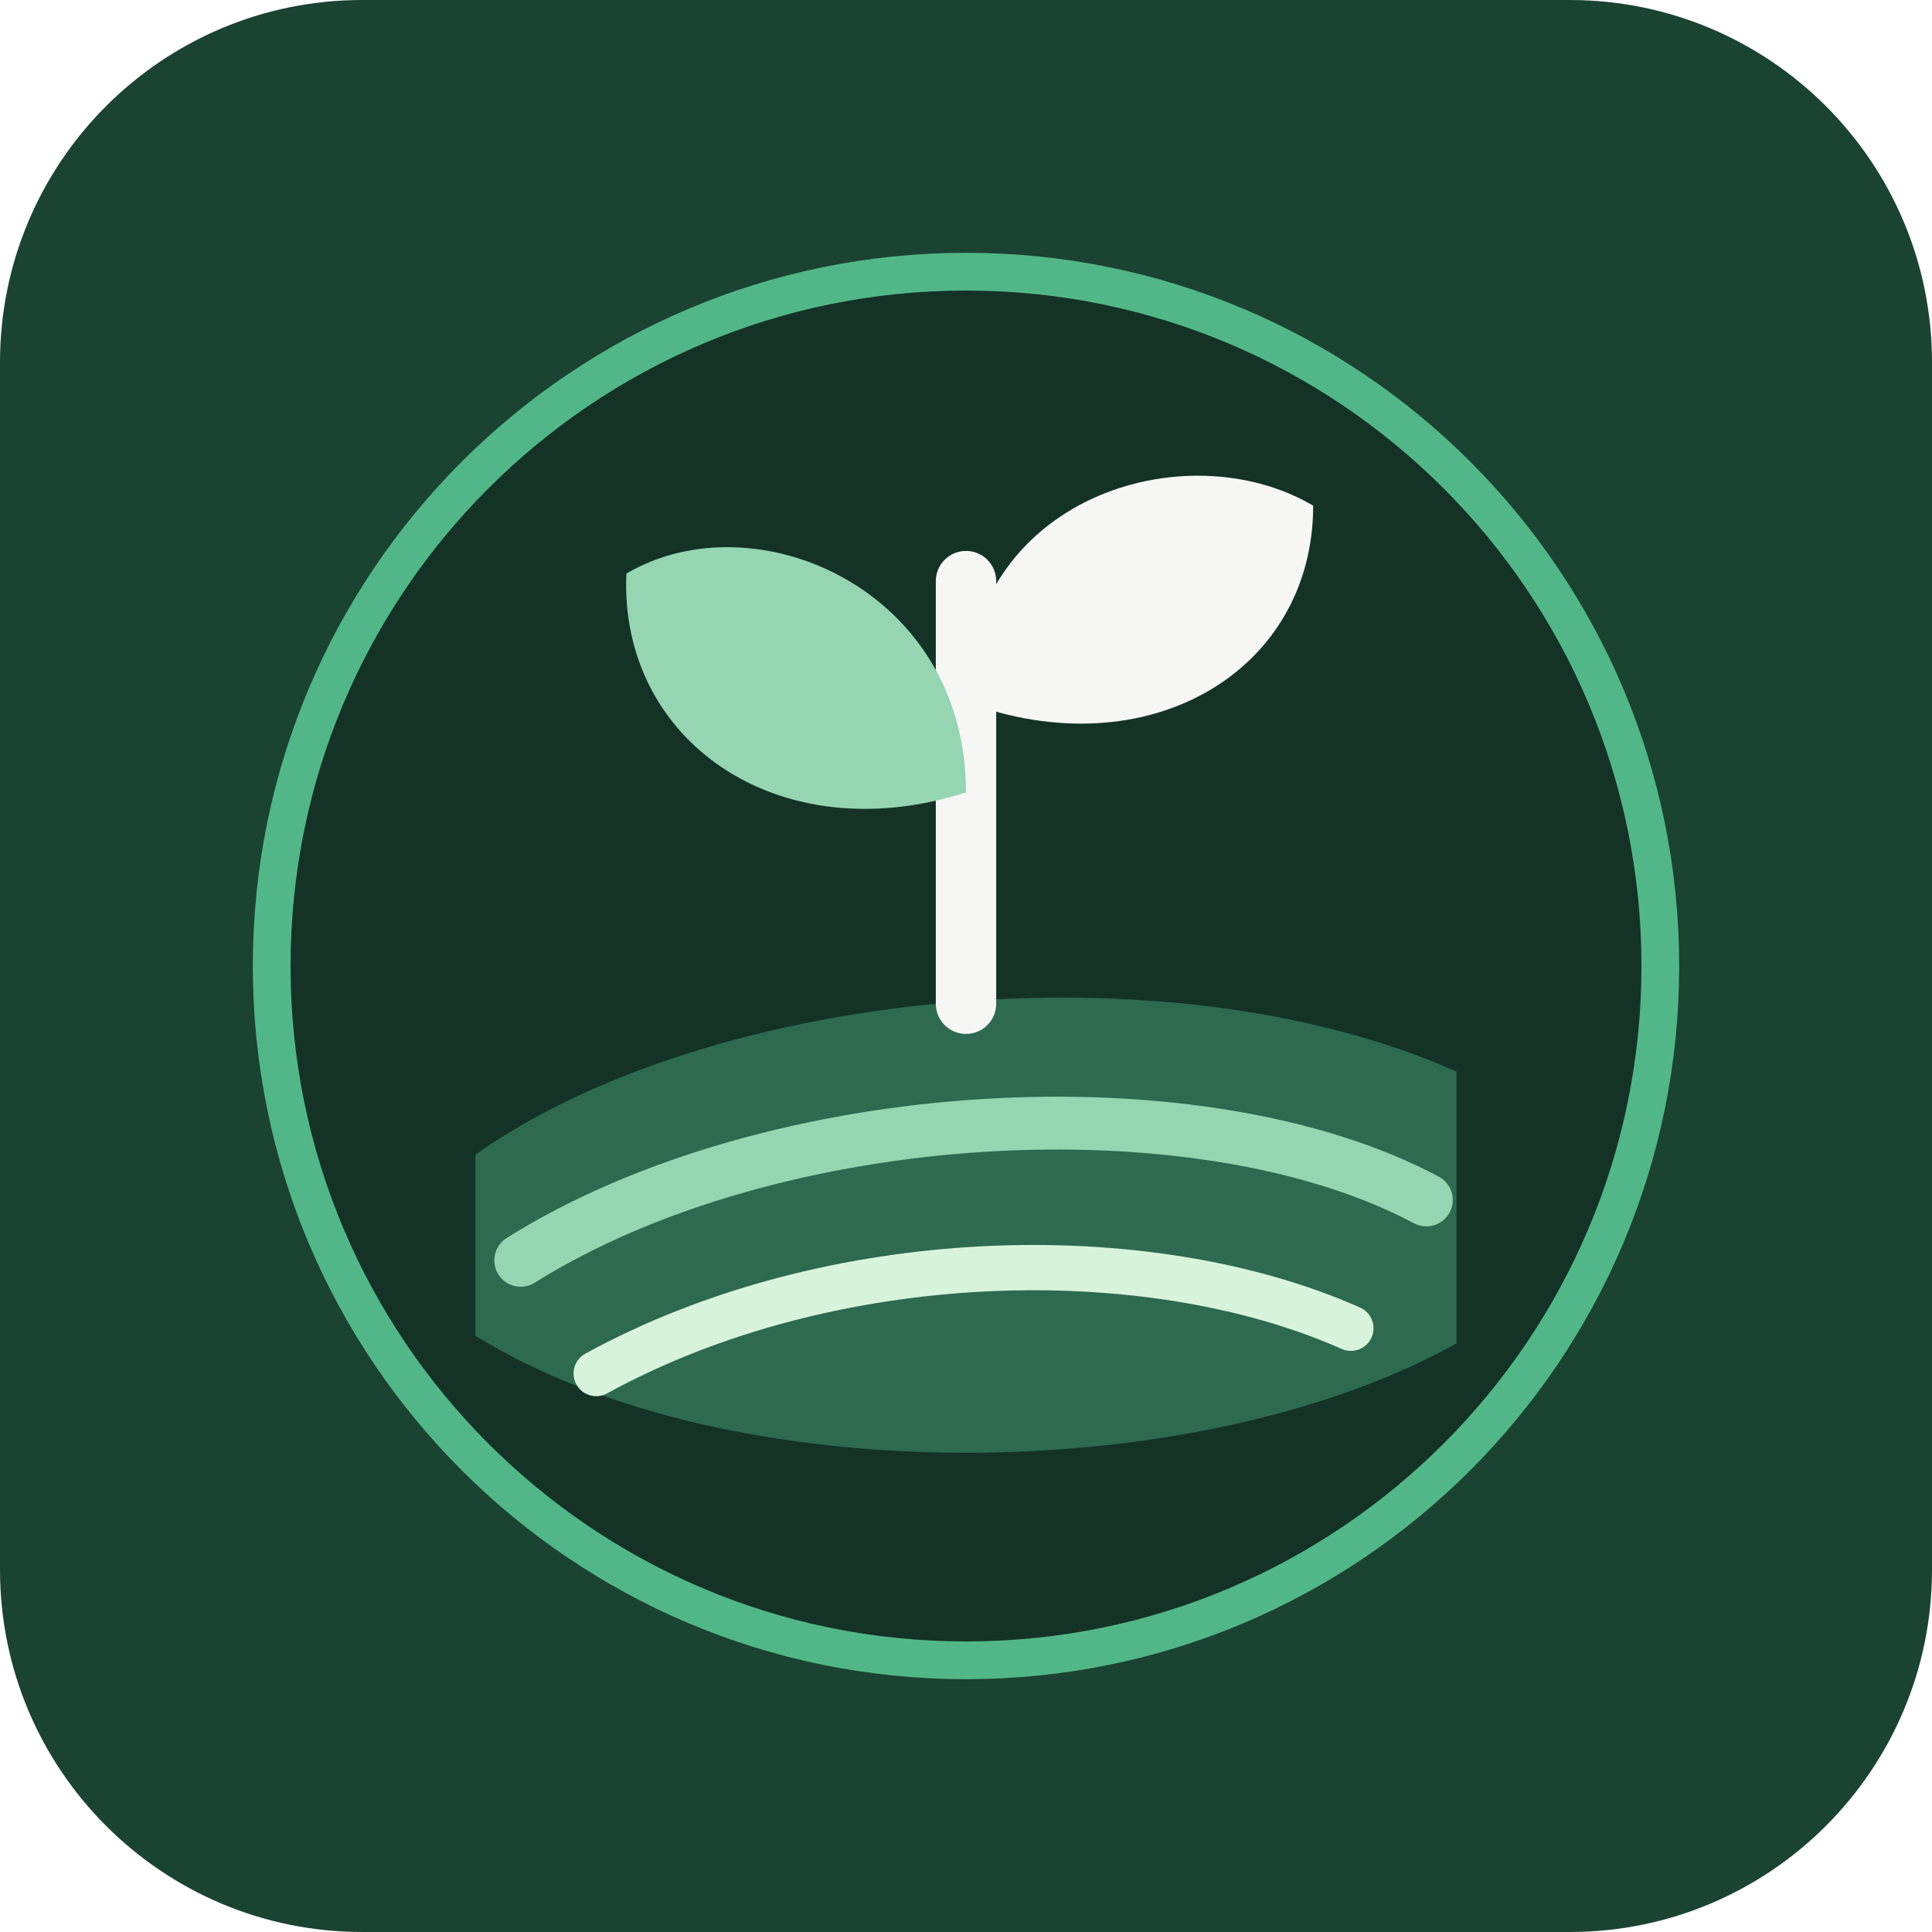
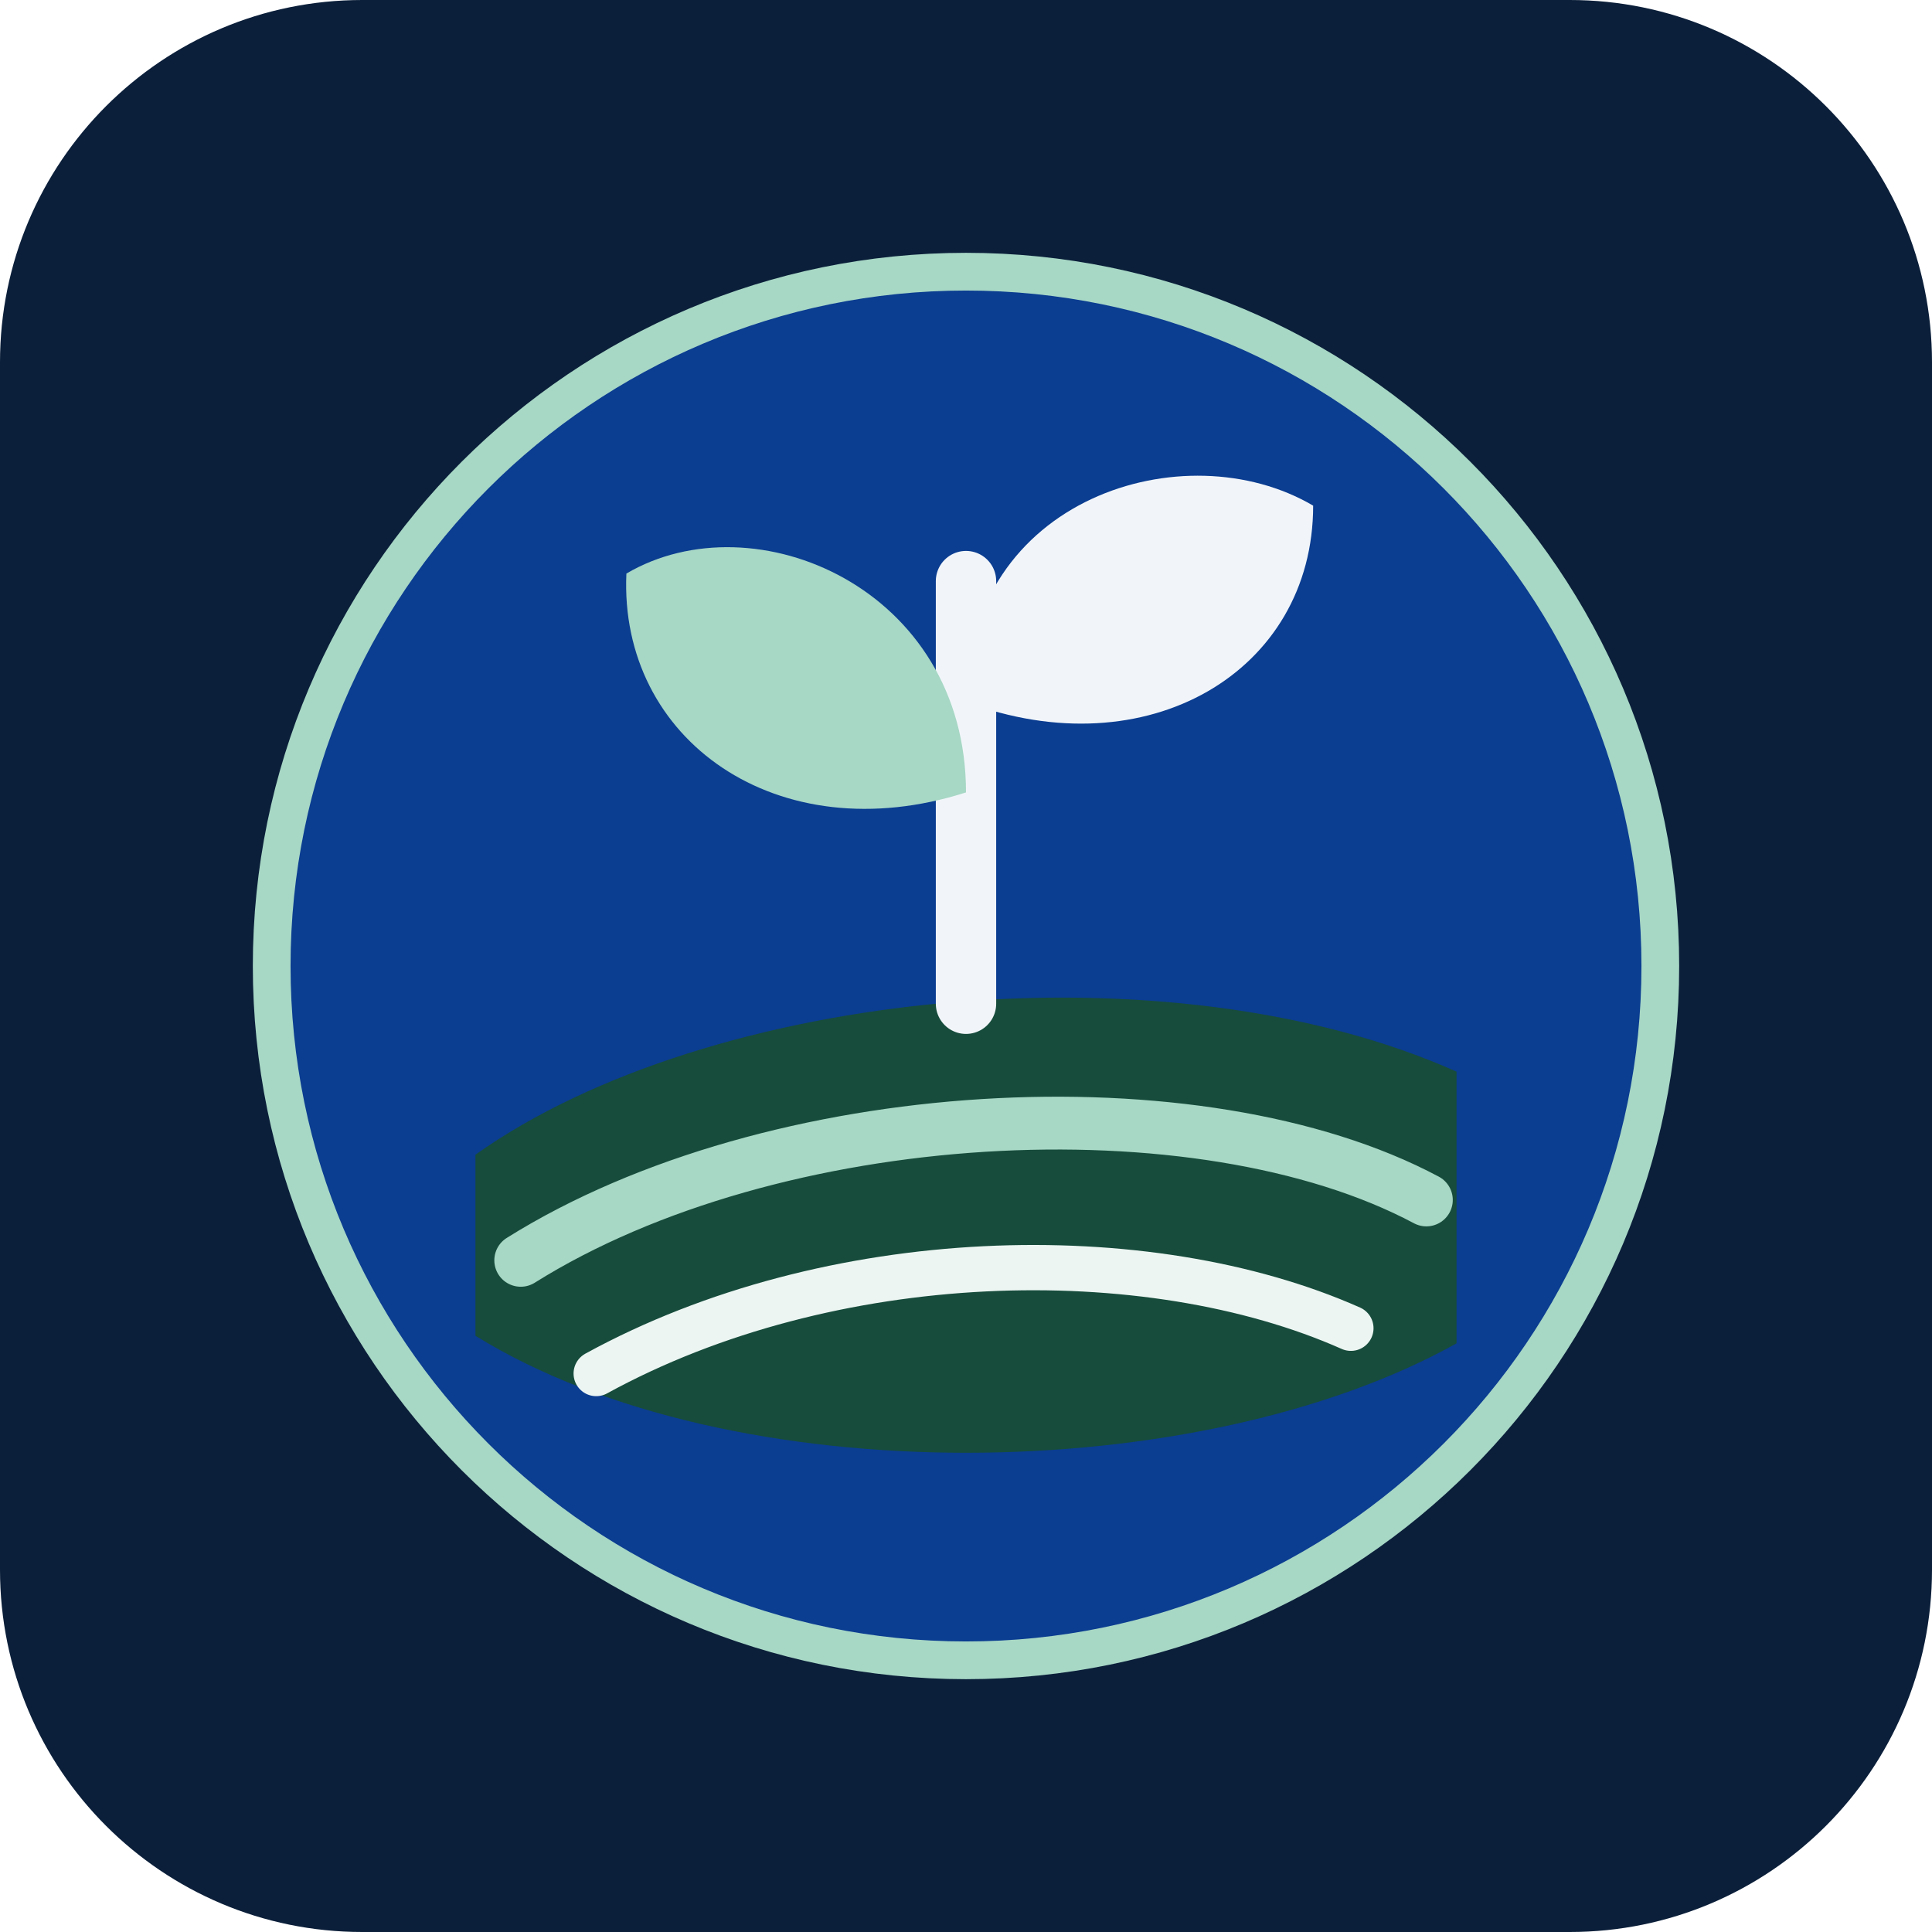
<svg xmlns="http://www.w3.org/2000/svg" viewBox="0 0 512 512" width="512" height="512">
-   <rect width="512" height="512" rx="96" fill="#1B4332" />
-   <circle cx="256" cy="256" r="184" fill="#143326" stroke="#52B788" stroke-width="10" />
-   <path d="M126 306 C188 262, 310 250, 386 284 L386 356 C318 394, 194 396, 126 354 Z" fill="#2D6A4F" />
-   <path d="M138 334 C205 292, 318 286, 378 318" fill="none" stroke="#95D5B2" stroke-width="14" stroke-linecap="round" />
-   <path d="M158 364 C220 330, 304 328, 358 352" fill="none" stroke="#D8F3DC" stroke-width="12" stroke-linecap="round" />
-   <path d="M256 266 L256 154" stroke="#F6F7F4" stroke-width="16" stroke-linecap="round" />
-   <path d="M256 210 C256 156, 200 132, 166 152 C164 196, 206 226, 256 210 Z" fill="#95D5B2" />
-   <path d="M256 186 C256 132, 314 114, 348 134 C348 178, 304 204, 256 186 Z" fill="#F6F7F4" />
+   <rect width="512" height="512" rx="96" fill="#0B1F3A" />
+   <circle cx="256" cy="256" r="184" fill="#0B3D91" stroke="#A7D7C5" stroke-width="10" />
+   <path d="M126 306 C188 262, 310 250, 386 284 L386 356 C318 394, 194 396, 126 354 Z" fill="#174C3C" />
+   <path d="M138 334 C205 292, 318 286, 378 318" fill="none" stroke="#A7D7C5" stroke-width="14" stroke-linecap="round" />
+   <path d="M158 364 C220 330, 304 328, 358 352" fill="none" stroke="#ECF5F2" stroke-width="12" stroke-linecap="round" />
+   <path d="M256 266 L256 154" stroke="#F1F5F9" stroke-width="16" stroke-linecap="round" />
+   <path d="M256 210 C256 156, 200 132, 166 152 C164 196, 206 226, 256 210 Z" fill="#A7D7C5" />
+   <path d="M256 186 C256 132, 314 114, 348 134 C348 178, 304 204, 256 186 Z" fill="#F1F5F9" />
</svg>
